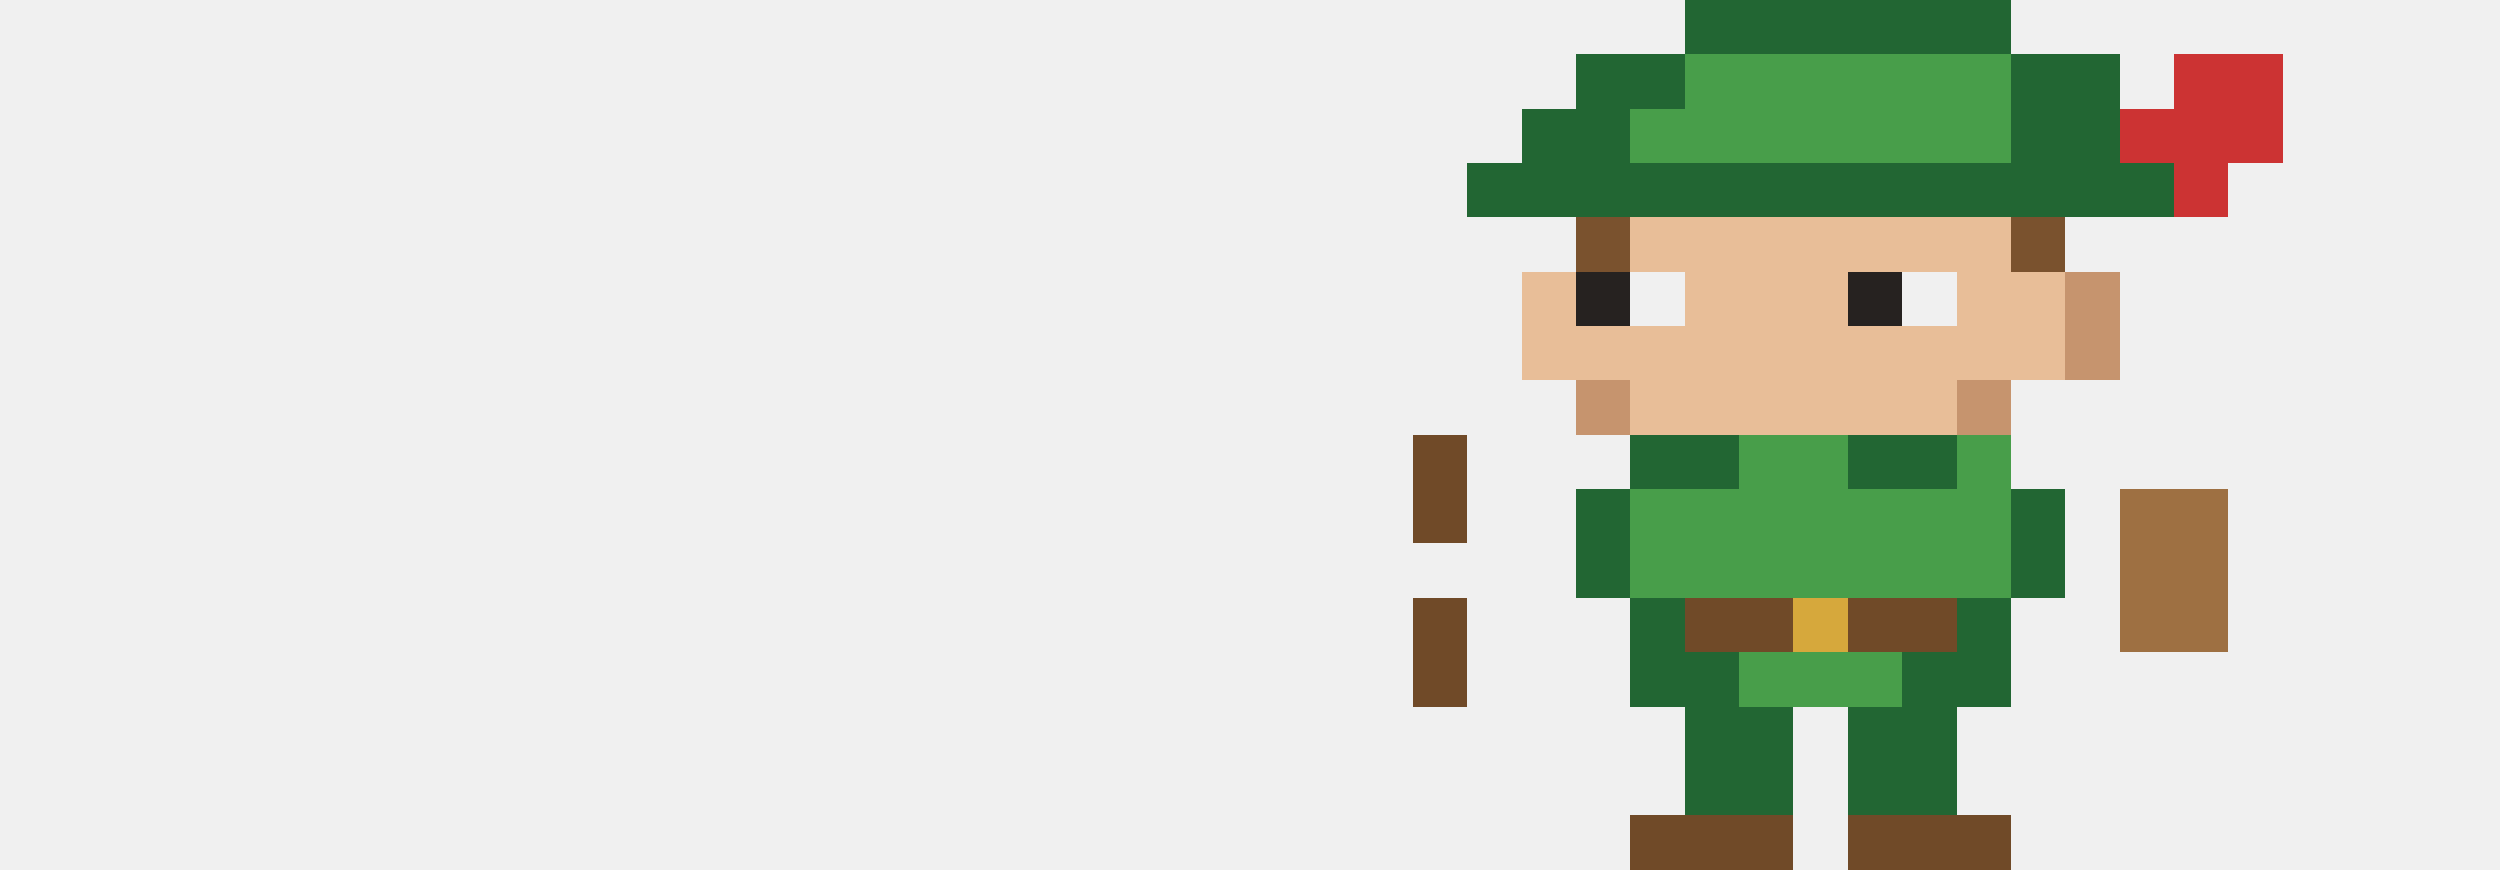
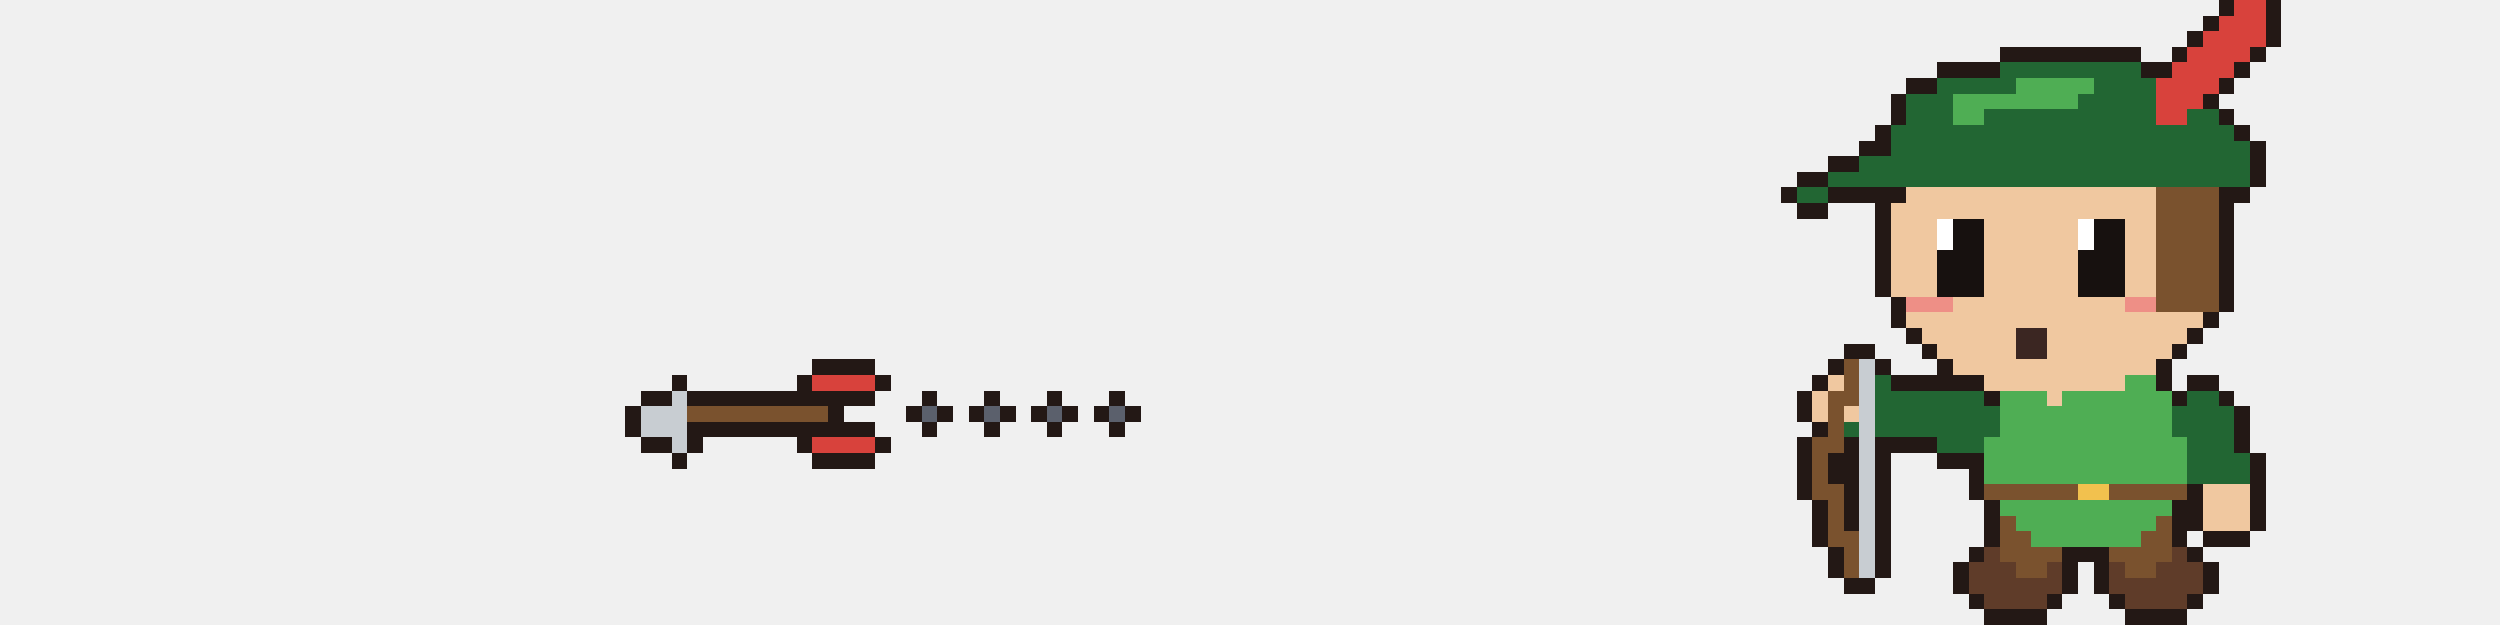
- <svg xmlns="http://www.w3.org/2000/svg" viewBox="0 0 46 16" shape-rendering="crispEdges" role="img" aria-label="Robin Hood buddy firing an arrow toward the prompt">
-   <style>
- .i0{animation:i0 8s step-end infinite}
- .i1{animation:i1 8s step-end infinite;opacity:0}
- .s0{animation:s0 8s step-end infinite;opacity:0}
- .s1{animation:s1 8s step-end infinite;opacity:0}
- .s2{animation:s2 8s step-end infinite;opacity:0}
- .arrow{animation:fly 8s linear infinite;opacity:0}
- @keyframes i0{0%,20%{opacity:1}20.01%,24%{opacity:0}24.01%,50%{opacity:1}50.01%,82%{opacity:0}82.01%,100%{opacity:1}}
- @keyframes i1{0%,20%{opacity:0}20.01%,24%{opacity:1}24.01%,100%{opacity:0}}
- @keyframes s0{0%,50%{opacity:0}50.01%,58%{opacity:1}58.01%,100%{opacity:0}}
- @keyframes s1{0%,58%{opacity:0}58.01%,70%{opacity:1}70.01%,100%{opacity:0}}
- @keyframes s2{0%,70%{opacity:0}70.01%,82%{opacity:1}82.01%,100%{opacity:0}}
- @keyframes fly{0%,70%{opacity:0;transform:translateX(0)}70.5%{opacity:1}81%{opacity:1;transform:translateX(-30px)}81.5%,100%{opacity:0;transform:translateX(-30px)}}
- @media (prefers-reduced-motion: reduce){.i0,.i1,.s0,.s1,.s2,.arrow{animation:none}.i0{opacity:1}.i1,.s0,.s1,.s2,.arrow{opacity:0}}</style>
-   <g class="i0" transform="translate(24,0)">
-     <rect x="7" y="0" width="6" height="1" fill="#226633" />
-     <rect x="5" y="1" width="2" height="1" fill="#226633" />
-     <rect x="7" y="1" width="6" height="1" fill="#489e4a" />
-     <rect x="13" y="1" width="2" height="2" fill="#226633" />
-     <rect x="16" y="1" width="2" height="1" fill="#cc3333" />
-     <rect x="4" y="2" width="2" height="1" fill="#226633" />
-     <rect x="6" y="2" width="7" height="1" fill="#489e4a" />
-     <rect x="15" y="2" width="3" height="1" fill="#cc3333" />
-     <rect x="3" y="3" width="13" height="1" fill="#226633" />
-     <rect x="16" y="3" width="1" height="1" fill="#cc3333" />
-     <rect x="5" y="4" width="1" height="1" fill="#7a522e" />
-     <rect x="6" y="4" width="7" height="1" fill="#e8be98" />
-     <rect x="13" y="4" width="1" height="1" fill="#7a522e" />
-     <rect x="4" y="5" width="1" height="1" fill="#e8be98" />
-     <rect x="5" y="5" width="1" height="1" fill="#262220" />
-     <rect x="6" y="5" width="1" height="1" fill="#f0f0f0" />
-     <rect x="7" y="5" width="3" height="1" fill="#e8be98" />
-     <rect x="10" y="5" width="1" height="1" fill="#262220" />
-     <rect x="11" y="5" width="1" height="1" fill="#f0f0f0" />
-     <rect x="12" y="5" width="2" height="1" fill="#e8be98" />
-     <rect x="14" y="5" width="1" height="2" fill="#c6946e" />
-     <rect x="4" y="6" width="10" height="1" fill="#e8be98" />
-     <rect x="5" y="7" width="1" height="1" fill="#c6946e" />
-     <rect x="6" y="7" width="6" height="1" fill="#e8be98" />
-     <rect x="12" y="7" width="1" height="1" fill="#c6946e" />
-     <rect x="2" y="8" width="1" height="2" fill="#704a28" />
-     <rect x="6" y="8" width="2" height="1" fill="#226633" />
-     <rect x="8" y="8" width="2" height="1" fill="#489e4a" />
-     <rect x="10" y="8" width="2" height="1" fill="#226633" />
-     <rect x="12" y="8" width="1" height="1" fill="#489e4a" />
-     <rect x="5" y="9" width="1" height="2" fill="#226633" />
-     <rect x="6" y="9" width="7" height="2" fill="#489e4a" />
-     <rect x="13" y="9" width="1" height="2" fill="#226633" />
-     <rect x="15" y="9" width="2" height="3" fill="#9e7042" />
-     <rect x="2" y="10" width="1" height="1" fill="#f0f0f0" />
-     <rect x="2" y="11" width="1" height="2" fill="#704a28" />
-     <rect x="6" y="11" width="1" height="1" fill="#226633" />
-     <rect x="7" y="11" width="2" height="1" fill="#704a28" />
-     <rect x="9" y="11" width="1" height="1" fill="#d6a83c" />
-     <rect x="10" y="11" width="2" height="1" fill="#704a28" />
-     <rect x="12" y="11" width="1" height="1" fill="#226633" />
-     <rect x="6" y="12" width="2" height="1" fill="#226633" />
-     <rect x="8" y="12" width="3" height="1" fill="#489e4a" />
-     <rect x="11" y="12" width="2" height="1" fill="#226633" />
-     <rect x="7" y="13" width="2" height="2" fill="#226633" />
-     <rect x="10" y="13" width="2" height="2" fill="#226633" />
-     <rect x="6" y="15" width="3" height="1" fill="#704a28" />
-     <rect x="10" y="15" width="3" height="1" fill="#704a28" />
-   </g>
-   <g class="i1" transform="translate(24,0)">
-     <rect x="7" y="0" width="6" height="1" fill="#226633" />
-     <rect x="5" y="1" width="2" height="1" fill="#226633" />
-     <rect x="7" y="1" width="6" height="1" fill="#489e4a" />
-     <rect x="13" y="1" width="2" height="2" fill="#226633" />
-     <rect x="16" y="1" width="2" height="1" fill="#cc3333" />
-     <rect x="4" y="2" width="2" height="1" fill="#226633" />
-     <rect x="6" y="2" width="7" height="1" fill="#489e4a" />
-     <rect x="15" y="2" width="3" height="1" fill="#cc3333" />
-     <rect x="3" y="3" width="13" height="1" fill="#226633" />
-     <rect x="16" y="3" width="1" height="1" fill="#cc3333" />
-     <rect x="5" y="4" width="1" height="1" fill="#7a522e" />
-     <rect x="6" y="4" width="7" height="1" fill="#e8be98" />
-     <rect x="13" y="4" width="1" height="1" fill="#7a522e" />
-     <rect x="4" y="5" width="1" height="1" fill="#e8be98" />
-     <rect x="5" y="5" width="2" height="1" fill="#262220" />
-     <rect x="7" y="5" width="3" height="1" fill="#e8be98" />
-     <rect x="10" y="5" width="2" height="1" fill="#262220" />
-     <rect x="12" y="5" width="2" height="1" fill="#e8be98" />
-     <rect x="14" y="5" width="1" height="2" fill="#c6946e" />
-     <rect x="4" y="6" width="10" height="1" fill="#e8be98" />
-     <rect x="5" y="7" width="1" height="1" fill="#c6946e" />
-     <rect x="6" y="7" width="6" height="1" fill="#e8be98" />
-     <rect x="12" y="7" width="1" height="1" fill="#c6946e" />
-     <rect x="2" y="8" width="1" height="2" fill="#704a28" />
-     <rect x="6" y="8" width="2" height="1" fill="#226633" />
-     <rect x="8" y="8" width="2" height="1" fill="#489e4a" />
-     <rect x="10" y="8" width="2" height="1" fill="#226633" />
-     <rect x="12" y="8" width="1" height="1" fill="#489e4a" />
-     <rect x="5" y="9" width="1" height="2" fill="#226633" />
-     <rect x="6" y="9" width="7" height="2" fill="#489e4a" />
-     <rect x="13" y="9" width="1" height="2" fill="#226633" />
-     <rect x="15" y="9" width="2" height="3" fill="#9e7042" />
-     <rect x="2" y="10" width="1" height="1" fill="#f0f0f0" />
-     <rect x="2" y="11" width="1" height="2" fill="#704a28" />
-     <rect x="6" y="11" width="1" height="1" fill="#226633" />
-     <rect x="7" y="11" width="2" height="1" fill="#704a28" />
-     <rect x="9" y="11" width="1" height="1" fill="#d6a83c" />
-     <rect x="10" y="11" width="2" height="1" fill="#704a28" />
-     <rect x="12" y="11" width="1" height="1" fill="#226633" />
-     <rect x="6" y="12" width="2" height="1" fill="#226633" />
-     <rect x="8" y="12" width="3" height="1" fill="#489e4a" />
-     <rect x="11" y="12" width="2" height="1" fill="#226633" />
-     <rect x="7" y="13" width="2" height="2" fill="#226633" />
-     <rect x="10" y="13" width="2" height="2" fill="#226633" />
-     <rect x="6" y="15" width="3" height="1" fill="#704a28" />
-     <rect x="10" y="15" width="3" height="1" fill="#704a28" />
-   </g>
-   <g class="s0" transform="translate(24,0)">
-     <rect x="7" y="0" width="6" height="1" fill="#226633" />
-     <rect x="5" y="1" width="2" height="1" fill="#226633" />
-     <rect x="7" y="1" width="6" height="1" fill="#489e4a" />
-     <rect x="13" y="1" width="2" height="2" fill="#226633" />
-     <rect x="16" y="1" width="2" height="1" fill="#cc3333" />
-     <rect x="4" y="2" width="2" height="1" fill="#226633" />
-     <rect x="6" y="2" width="7" height="1" fill="#489e4a" />
-     <rect x="15" y="2" width="3" height="1" fill="#cc3333" />
-     <rect x="3" y="3" width="13" height="1" fill="#226633" />
-     <rect x="16" y="3" width="1" height="1" fill="#cc3333" />
-     <rect x="5" y="4" width="1" height="1" fill="#7a522e" />
-     <rect x="6" y="4" width="7" height="1" fill="#e8be98" />
-     <rect x="13" y="4" width="1" height="1" fill="#7a522e" />
-     <rect x="4" y="5" width="1" height="1" fill="#e8be98" />
-     <rect x="5" y="5" width="1" height="1" fill="#262220" />
-     <rect x="6" y="5" width="1" height="1" fill="#f0f0f0" />
-     <rect x="7" y="5" width="3" height="1" fill="#e8be98" />
-     <rect x="10" y="5" width="1" height="1" fill="#262220" />
-     <rect x="11" y="5" width="1" height="1" fill="#f0f0f0" />
-     <rect x="12" y="5" width="2" height="1" fill="#e8be98" />
-     <rect x="14" y="5" width="1" height="2" fill="#c6946e" />
-     <rect x="4" y="6" width="10" height="1" fill="#e8be98" />
-     <rect x="5" y="7" width="1" height="1" fill="#c6946e" />
-     <rect x="6" y="7" width="6" height="1" fill="#e8be98" />
-     <rect x="12" y="7" width="1" height="1" fill="#c6946e" />
-     <rect x="1" y="8" width="1" height="2" fill="#704a28" />
-     <rect x="6" y="8" width="2" height="1" fill="#226633" />
-     <rect x="8" y="8" width="2" height="1" fill="#489e4a" />
-     <rect x="10" y="8" width="2" height="1" fill="#226633" />
-     <rect x="12" y="8" width="1" height="1" fill="#489e4a" />
-     <rect x="3" y="9" width="2" height="2" fill="#e8be98" />
-     <rect x="5" y="9" width="1" height="2" fill="#226633" />
-     <rect x="6" y="9" width="7" height="2" fill="#489e4a" />
-     <rect x="13" y="9" width="1" height="2" fill="#226633" />
-     <rect x="15" y="9" width="2" height="3" fill="#9e7042" />
-     <rect x="1" y="10" width="1" height="1" fill="#f0f0f0" />
-     <rect x="1" y="11" width="1" height="2" fill="#704a28" />
-     <rect x="6" y="11" width="1" height="1" fill="#226633" />
-     <rect x="7" y="11" width="2" height="1" fill="#704a28" />
-     <rect x="9" y="11" width="1" height="1" fill="#d6a83c" />
-     <rect x="10" y="11" width="2" height="1" fill="#704a28" />
-     <rect x="12" y="11" width="1" height="1" fill="#226633" />
-     <rect x="6" y="12" width="2" height="1" fill="#226633" />
-     <rect x="8" y="12" width="3" height="1" fill="#489e4a" />
-     <rect x="11" y="12" width="2" height="1" fill="#226633" />
-     <rect x="7" y="13" width="2" height="2" fill="#226633" />
-     <rect x="10" y="13" width="2" height="2" fill="#226633" />
-     <rect x="6" y="15" width="3" height="1" fill="#704a28" />
-     <rect x="10" y="15" width="3" height="1" fill="#704a28" />
-   </g>
-   <g class="s1" transform="translate(24,0)">
-     <rect x="7" y="0" width="6" height="1" fill="#226633" />
-     <rect x="5" y="1" width="2" height="1" fill="#226633" />
-     <rect x="7" y="1" width="6" height="1" fill="#489e4a" />
-     <rect x="13" y="1" width="2" height="2" fill="#226633" />
-     <rect x="16" y="1" width="2" height="1" fill="#cc3333" />
-     <rect x="4" y="2" width="2" height="1" fill="#226633" />
-     <rect x="6" y="2" width="7" height="1" fill="#489e4a" />
-     <rect x="15" y="2" width="3" height="1" fill="#cc3333" />
-     <rect x="3" y="3" width="13" height="1" fill="#226633" />
-     <rect x="16" y="3" width="1" height="1" fill="#cc3333" />
-     <rect x="5" y="4" width="1" height="1" fill="#7a522e" />
-     <rect x="6" y="4" width="7" height="1" fill="#e8be98" />
-     <rect x="13" y="4" width="1" height="1" fill="#7a522e" />
-     <rect x="4" y="5" width="1" height="1" fill="#e8be98" />
-     <rect x="5" y="5" width="1" height="1" fill="#262220" />
-     <rect x="6" y="5" width="1" height="1" fill="#f0f0f0" />
-     <rect x="7" y="5" width="3" height="1" fill="#e8be98" />
-     <rect x="10" y="5" width="1" height="1" fill="#262220" />
-     <rect x="11" y="5" width="1" height="1" fill="#f0f0f0" />
-     <rect x="12" y="5" width="2" height="1" fill="#e8be98" />
-     <rect x="14" y="5" width="1" height="2" fill="#c6946e" />
-     <rect x="0" y="6" width="1" height="7" fill="#704a28" />
-     <rect x="4" y="6" width="10" height="1" fill="#e8be98" />
-     <rect x="5" y="7" width="1" height="1" fill="#c6946e" />
-     <rect x="6" y="7" width="6" height="1" fill="#e8be98" />
-     <rect x="12" y="7" width="1" height="1" fill="#c6946e" />
-     <rect x="2" y="8" width="1" height="3" fill="#f0f0f0" />
-     <rect x="3" y="8" width="4" height="1" fill="#704a28" />
-     <rect x="7" y="8" width="2" height="1" fill="#e8be98" />
-     <rect x="9" y="8" width="4" height="1" fill="#f0f0f0" />
-     <rect x="13" y="8" width="1" height="1" fill="#c6946e" />
-     <rect x="5" y="9" width="1" height="2" fill="#226633" />
-     <rect x="6" y="9" width="7" height="2" fill="#489e4a" />
-     <rect x="13" y="9" width="1" height="2" fill="#226633" />
-     <rect x="15" y="9" width="2" height="3" fill="#9e7042" />
-     <rect x="6" y="11" width="1" height="1" fill="#226633" />
-     <rect x="7" y="11" width="2" height="1" fill="#704a28" />
-     <rect x="9" y="11" width="1" height="1" fill="#d6a83c" />
-     <rect x="10" y="11" width="2" height="1" fill="#704a28" />
-     <rect x="12" y="11" width="1" height="1" fill="#226633" />
-     <rect x="6" y="12" width="2" height="1" fill="#226633" />
-     <rect x="8" y="12" width="3" height="1" fill="#489e4a" />
-     <rect x="11" y="12" width="2" height="1" fill="#226633" />
-     <rect x="7" y="13" width="2" height="2" fill="#226633" />
-     <rect x="10" y="13" width="2" height="2" fill="#226633" />
-     <rect x="6" y="15" width="3" height="1" fill="#704a28" />
-     <rect x="10" y="15" width="3" height="1" fill="#704a28" />
-   </g>
-   <g class="s2" transform="translate(24,0)">
-     <rect x="7" y="0" width="6" height="1" fill="#226633" />
-     <rect x="5" y="1" width="2" height="1" fill="#226633" />
-     <rect x="7" y="1" width="6" height="1" fill="#489e4a" />
-     <rect x="13" y="1" width="2" height="2" fill="#226633" />
-     <rect x="16" y="1" width="2" height="1" fill="#cc3333" />
-     <rect x="4" y="2" width="2" height="1" fill="#226633" />
-     <rect x="6" y="2" width="7" height="1" fill="#489e4a" />
-     <rect x="15" y="2" width="3" height="1" fill="#cc3333" />
-     <rect x="3" y="3" width="13" height="1" fill="#226633" />
-     <rect x="16" y="3" width="1" height="1" fill="#cc3333" />
-     <rect x="5" y="4" width="1" height="1" fill="#7a522e" />
-     <rect x="6" y="4" width="7" height="1" fill="#e8be98" />
-     <rect x="13" y="4" width="1" height="1" fill="#7a522e" />
-     <rect x="4" y="5" width="1" height="1" fill="#e8be98" />
-     <rect x="5" y="5" width="1" height="1" fill="#262220" />
-     <rect x="6" y="5" width="1" height="1" fill="#f0f0f0" />
-     <rect x="7" y="5" width="3" height="1" fill="#e8be98" />
-     <rect x="10" y="5" width="1" height="1" fill="#262220" />
-     <rect x="11" y="5" width="1" height="1" fill="#f0f0f0" />
-     <rect x="12" y="5" width="2" height="1" fill="#e8be98" />
-     <rect x="14" y="5" width="1" height="2" fill="#c6946e" />
-     <rect x="4" y="6" width="10" height="1" fill="#e8be98" />
-     <rect x="5" y="7" width="1" height="2" fill="#c6946e" />
-     <rect x="6" y="7" width="6" height="1" fill="#e8be98" />
-     <rect x="12" y="7" width="1" height="1" fill="#c6946e" />
-     <rect x="0" y="8" width="1" height="5" fill="#704a28" />
-     <rect x="1" y="8" width="1" height="3" fill="#f0f0f0" />
-     <rect x="3" y="8" width="2" height="1" fill="#e8be98" />
-     <rect x="6" y="8" width="2" height="1" fill="#226633" />
-     <rect x="8" y="8" width="2" height="1" fill="#489e4a" />
-     <rect x="10" y="8" width="2" height="1" fill="#226633" />
-     <rect x="12" y="8" width="1" height="1" fill="#489e4a" />
-     <rect x="5" y="9" width="1" height="2" fill="#226633" />
-     <rect x="6" y="9" width="7" height="2" fill="#489e4a" />
-     <rect x="13" y="9" width="1" height="2" fill="#226633" />
-     <rect x="15" y="9" width="2" height="3" fill="#9e7042" />
-     <rect x="6" y="11" width="1" height="1" fill="#226633" />
-     <rect x="7" y="11" width="2" height="1" fill="#704a28" />
-     <rect x="9" y="11" width="1" height="1" fill="#d6a83c" />
-     <rect x="10" y="11" width="2" height="1" fill="#704a28" />
-     <rect x="12" y="11" width="1" height="1" fill="#226633" />
-     <rect x="6" y="12" width="2" height="1" fill="#226633" />
-     <rect x="8" y="12" width="3" height="1" fill="#489e4a" />
-     <rect x="11" y="12" width="2" height="1" fill="#226633" />
-     <rect x="7" y="13" width="2" height="2" fill="#226633" />
-     <rect x="10" y="13" width="2" height="2" fill="#226633" />
-     <rect x="6" y="15" width="3" height="1" fill="#704a28" />
-     <rect x="10" y="15" width="3" height="1" fill="#704a28" />
-   </g>
-   <g class="arrow">
-     <rect x="22" y="8" width="4" height="1" fill="#9e7042" />
-     <rect x="21" y="8" width="1" height="1" fill="#f0f0f0" />
-   </g>
+ <svg xmlns="http://www.w3.org/2000/svg" viewBox="0 0 160 40" shape-rendering="crispEdges" role="img" aria-label="Robin firing an arrow toward the prompt">
+   <path fill="#231815" d="     M142 0h1v1h-1zM145 0h1v1h-1z     M141 1h1v1h-1zM145 1h1v1h-1z     M140 2h1v1h-1zM145 2h1v1h-1z     M128 3h9v1h-9zM139 3h1v1h-1zM144 3h1v1h-1z     M124 4h4v1h-4zM137 4h2v1h-2zM143 4h1v1h-1z     M122 5h2v1h-2zM142 5h1v1h-1z     M121 6h1v1h-1zM141 6h1v1h-1z     M121 7h1v1h-1zM142 7h1v1h-1z     M120 8h1v1h-1zM143 8h1v1h-1z     M119 9h2v1h-2zM144 9h1v1h-1z     M117 10h2v1h-2zM144 10h1v1h-1z     M115 11h2v1h-2zM144 11h1v1h-1z     M114 12h1v1h-1zM117 12h5v1h-5zM142 12h2v1h-2z     M115 13h2v1h-2zM120 13h1v1h-1zM142 13h1v1h-1z     M120 14h1v1h-1zM142 14h1v1h-1z     M120 15h1v1h-1zM142 15h1v1h-1z     M120 16h1v1h-1zM142 16h1v1h-1z     M120 17h1v1h-1zM142 17h1v1h-1z     M120 18h1v1h-1zM142 18h1v1h-1z     M121 19h1v1h-1zM142 19h1v1h-1z     M121 20h1v1h-1zM141 20h1v1h-1z     M122 21h1v1h-1zM140 21h1v1h-1z     M118 22h2v1h-2zM123 22h1v1h-1zM139 22h1v1h-1z     M52 23h4v1h-4zM117 23h1v1h-1zM120 23h1v1h-1zM124 23h1v1h-1zM138 23h1v1h-1z     M43 24h1v1h-1zM51 24h1v1h-1zM56 24h1v1h-1zM116 24h1v1h-1zM121 24h6v1h-6zM138 24h1v1h-1zM140 24h2v1h-2z     M41 25h2v1h-2zM44 25h12v1h-12zM59 25h1v1h-1zM63 25h1v1h-1zM67 25h1v1h-1zM71 25h1v1h-1zM115 25h1v1h-1zM127 25h1v1h-1zM139 25h1v1h-1zM142 25h1v1h-1z     M40 26h1v1h-1zM53 26h1v1h-1zM58 26h1v1h-1zM60 26h1v1h-1zM62 26h1v1h-1zM64 26h1v1h-1zM66 26h1v1h-1zM68 26h1v1h-1zM70 26h1v1h-1zM72 26h1v1h-1zM115 26h1v1h-1zM143 26h1v1h-1z     M40 27h1v1h-1zM44 27h12v1h-12zM59 27h1v1h-1zM63 27h1v1h-1zM67 27h1v1h-1zM71 27h1v1h-1zM116 27h1v1h-1zM143 27h1v1h-1z     M41 28h2v1h-2zM44 28h1v1h-1zM51 28h1v1h-1zM56 28h1v1h-1zM115 28h1v1h-1zM118 28h1v1h-1zM120 28h4v1h-4zM143 28h1v1h-1z     M43 29h1v1h-1zM52 29h4v1h-4zM115 29h1v1h-1zM117 29h2v1h-2zM120 29h1v1h-1zM124 29h3v1h-3zM144 29h1v1h-1z     M115 30h1v1h-1zM117 30h2v1h-2zM120 30h1v1h-1zM126 30h1v1h-1zM144 30h1v1h-1z     M115 31h1v1h-1zM118 31h1v1h-1zM120 31h1v1h-1zM126 31h1v1h-1zM140 31h1v1h-1zM144 31h1v1h-1z     M116 32h1v1h-1zM118 32h1v1h-1zM120 32h1v1h-1zM127 32h1v1h-1zM139 32h2v1h-2zM144 32h1v1h-1z     M116 33h1v1h-1zM118 33h1v1h-1zM120 33h1v1h-1zM127 33h1v1h-1zM139 33h2v1h-2zM144 33h1v1h-1z     M116 34h1v1h-1zM120 34h1v1h-1zM127 34h1v1h-1zM139 34h1v1h-1zM141 34h3v1h-3z     M117 35h1v1h-1zM120 35h1v1h-1zM126 35h1v1h-1zM132 35h3v1h-3zM140 35h1v1h-1z     M117 36h1v1h-1zM120 36h1v1h-1zM125 36h1v1h-1zM132 36h1v1h-1zM134 36h1v1h-1zM141 36h1v1h-1z     M118 37h2v1h-2zM125 37h1v1h-1zM132 37h1v1h-1zM134 37h1v1h-1zM141 37h1v1h-1z     M126 38h1v1h-1zM131 38h1v1h-1zM135 38h1v1h-1zM140 38h1v1h-1z     M127 39h4v1h-4zM136 39h4v1h-4z" />
+   <path fill="#d8423c" d="     M143 0h2v1h-2z     M142 1h3v1h-3z     M141 2h4v1h-4z     M140 3h4v1h-4z     M139 4h4v1h-4z     M138 5h4v1h-4z     M138 6h3v1h-3z     M138 7h2v1h-2z     M52 24h4v1h-4z     M52 28h4v1h-4z" />
+   <path fill="#226633" d="     M128 4h9v1h-9z     M124 5h5v1h-5zM134 5h4v1h-4z     M122 6h3v1h-3zM133 6h5v1h-5z     M122 7h3v1h-3zM127 7h11v1h-11zM140 7h2v1h-2z     M121 8h22v1h-22z     M121 9h23v1h-23z     M119 10h25v1h-25z     M117 11h27v1h-27z     M115 12h2v1h-2z     M120 24h1v1h-1z     M120 25h7v1h-7zM140 25h2v1h-2z     M120 26h8v1h-8zM139 26h4v1h-4z     M118 27h1v1h-1zM120 27h8v1h-8zM139 27h4v1h-4z     M124 28h3v1h-3zM140 28h3v1h-3z     M140 29h4v1h-4z     M140 30h4v1h-4z" />
+   <path fill="#4fae54" d="     M129 5h5v1h-5z     M125 6h8v1h-8z     M125 7h2v1h-2z     M136 24h2v1h-2z     M128 25h3v1h-3zM132 25h7v1h-7z     M128 26h11v1h-11z     M128 27h11v1h-11z     M127 28h13v1h-13z     M127 29h13v1h-13z     M127 30h13v1h-13z     M128 32h11v1h-11z     M129 33h9v1h-9z     M130 34h7v1h-7z" />
+   <path fill="#f0c8a0" d="     M122 12h16v1h-16z     M121 13h17v1h-17z     M121 14h3v1h-3zM127 14h6v1h-6zM136 14h2v1h-2z     M121 15h3v1h-3zM127 15h6v1h-6zM136 15h2v1h-2z     M121 16h3v1h-3zM127 16h6v1h-6zM136 16h2v1h-2z     M121 17h3v1h-3zM127 17h6v1h-6zM136 17h2v1h-2z     M121 18h3v1h-3zM127 18h6v1h-6zM136 18h2v1h-2z     M125 19h11v1h-11z     M122 20h19v1h-19z     M123 21h6v1h-6zM131 21h9v1h-9z     M124 22h5v1h-5zM131 22h8v1h-8z     M125 23h13v1h-13z     M117 24h1v1h-1zM127 24h9v1h-9z     M116 25h1v1h-1zM131 25h1v1h-1z     M116 26h1v1h-1zM118 26h1v1h-1z     M141 31h3v1h-3z     M141 32h3v1h-3z     M141 33h3v1h-3z" />
+   <path fill="#7a522e" d="     M138 12h4v1h-4z     M138 13h4v1h-4z     M138 14h4v1h-4z     M138 15h4v1h-4z     M138 16h4v1h-4z     M138 17h4v1h-4z     M138 18h4v1h-4z     M138 19h4v1h-4z     M118 23h1v1h-1z     M118 24h1v1h-1z     M117 25h2v1h-2z     M44 26h9v1h-9zM117 26h1v1h-1z     M117 27h1v1h-1z     M116 28h2v1h-2z     M116 29h1v1h-1z     M116 30h1v1h-1z     M116 31h2v1h-2zM127 31h6v1h-6zM135 31h5v1h-5z     M117 32h1v1h-1z     M117 33h1v1h-1zM128 33h1v1h-1zM138 33h1v1h-1z     M117 34h2v1h-2zM128 34h2v1h-2zM137 34h2v1h-2z     M118 35h1v1h-1zM128 35h4v1h-4zM135 35h4v1h-4z     M118 36h1v1h-1zM129 36h2v1h-2zM136 36h2v1h-2z" />
+   <path fill="#ffffff" d="     M124 14h1v1h-1zM133 14h1v1h-1z     M124 15h1v1h-1zM133 15h1v1h-1z" />
+   <path fill="#17110f" d="     M125 14h2v1h-2zM134 14h2v1h-2z     M125 15h2v1h-2zM134 15h2v1h-2z     M124 16h3v1h-3zM133 16h3v1h-3z     M124 17h3v1h-3zM133 17h3v1h-3z     M124 18h3v1h-3zM133 18h3v1h-3z" />
+   <path fill="#ee8f86" d="     M122 19h3v1h-3zM136 19h2v1h-2z" />
+   <path fill="#3b2622" d="     M129 21h2v1h-2z     M129 22h2v1h-2z" />
+   <path fill="#c8cdd2" d="     M119 23h1v1h-1z     M119 24h1v1h-1z     M43 25h1v1h-1zM119 25h1v1h-1z     M41 26h3v1h-3zM119 26h1v1h-1z     M41 27h3v1h-3zM119 27h1v1h-1z     M43 28h1v1h-1zM119 28h1v1h-1z     M119 29h1v1h-1z     M119 30h1v1h-1z     M119 31h1v1h-1z     M119 32h1v1h-1z     M119 33h1v1h-1z     M119 34h1v1h-1z     M119 35h1v1h-1z     M119 36h1v1h-1z" />
+   <path fill="#5b606c" d="     M59 26h1v1h-1zM63 26h1v1h-1zM67 26h1v1h-1zM71 26h1v1h-1z" />
+   <path fill="#f2c14e" d="     M133 31h2v1h-2z" />
+   <path fill="#5f3c29" d="     M127 35h1v1h-1zM139 35h1v1h-1z     M126 36h3v1h-3zM131 36h1v1h-1zM135 36h1v1h-1zM138 36h3v1h-3z     M126 37h6v1h-6zM135 37h6v1h-6z     M127 38h4v1h-4zM136 38h4v1h-4z" />
</svg>
